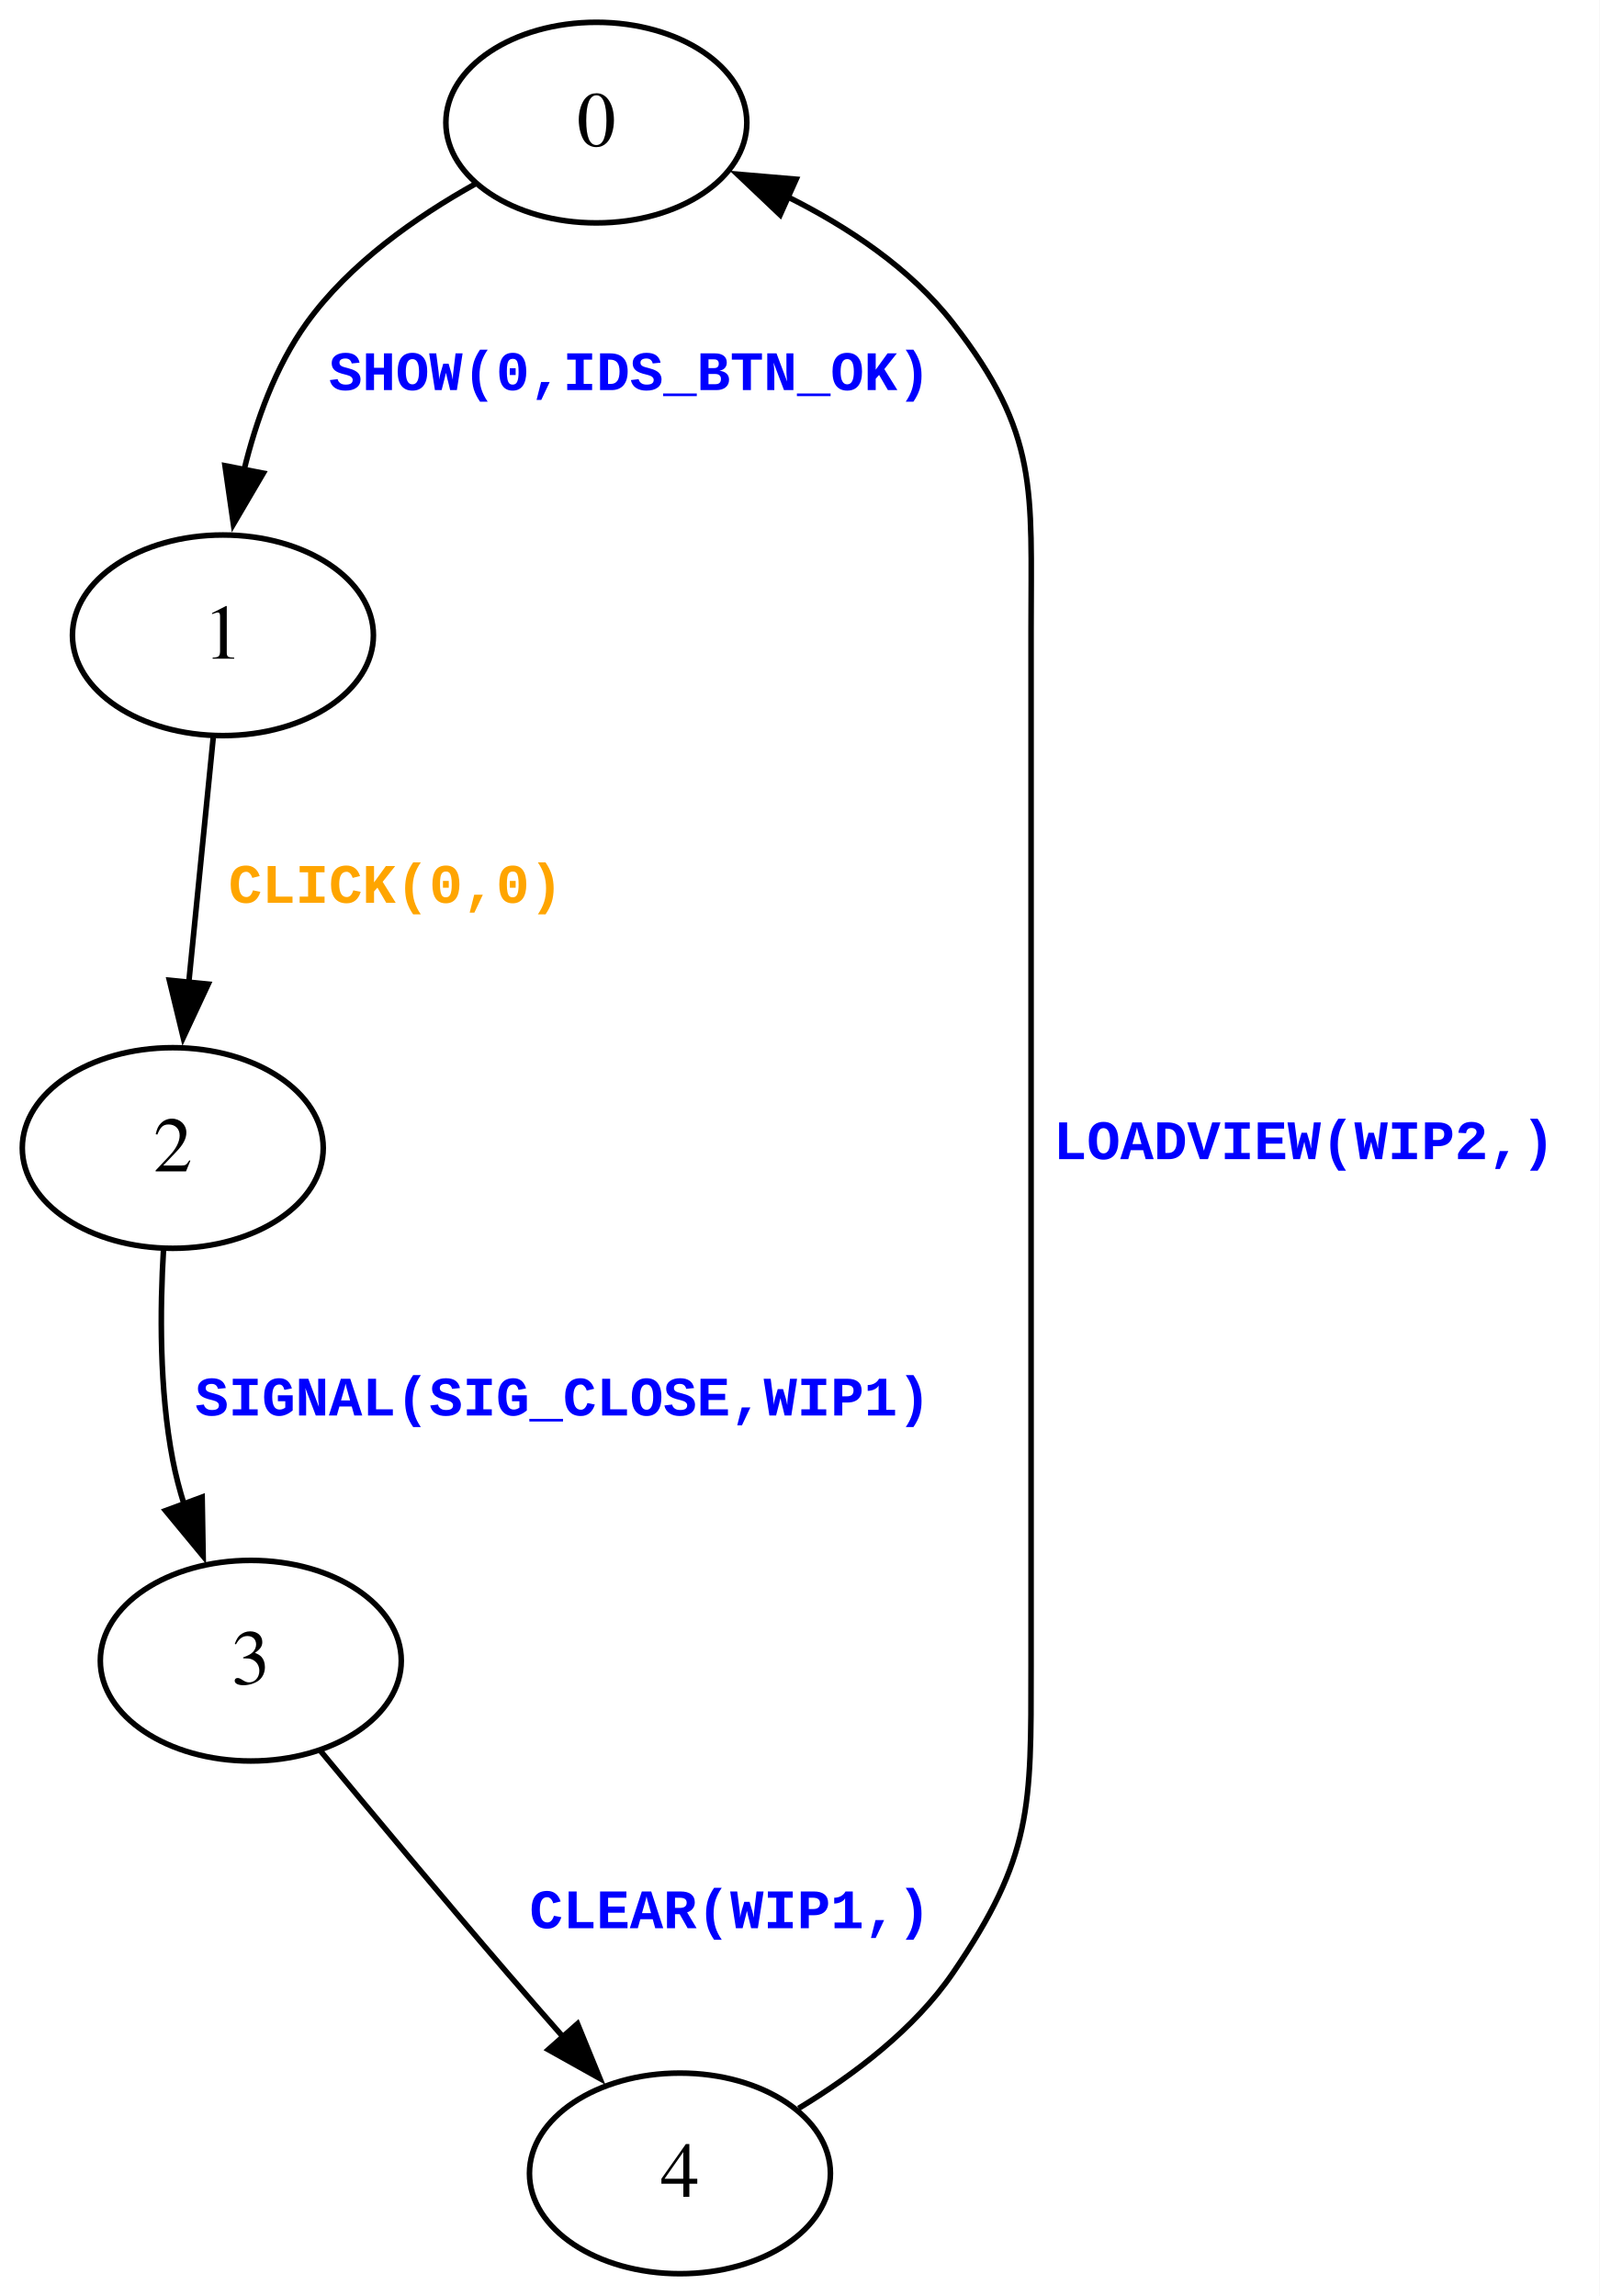
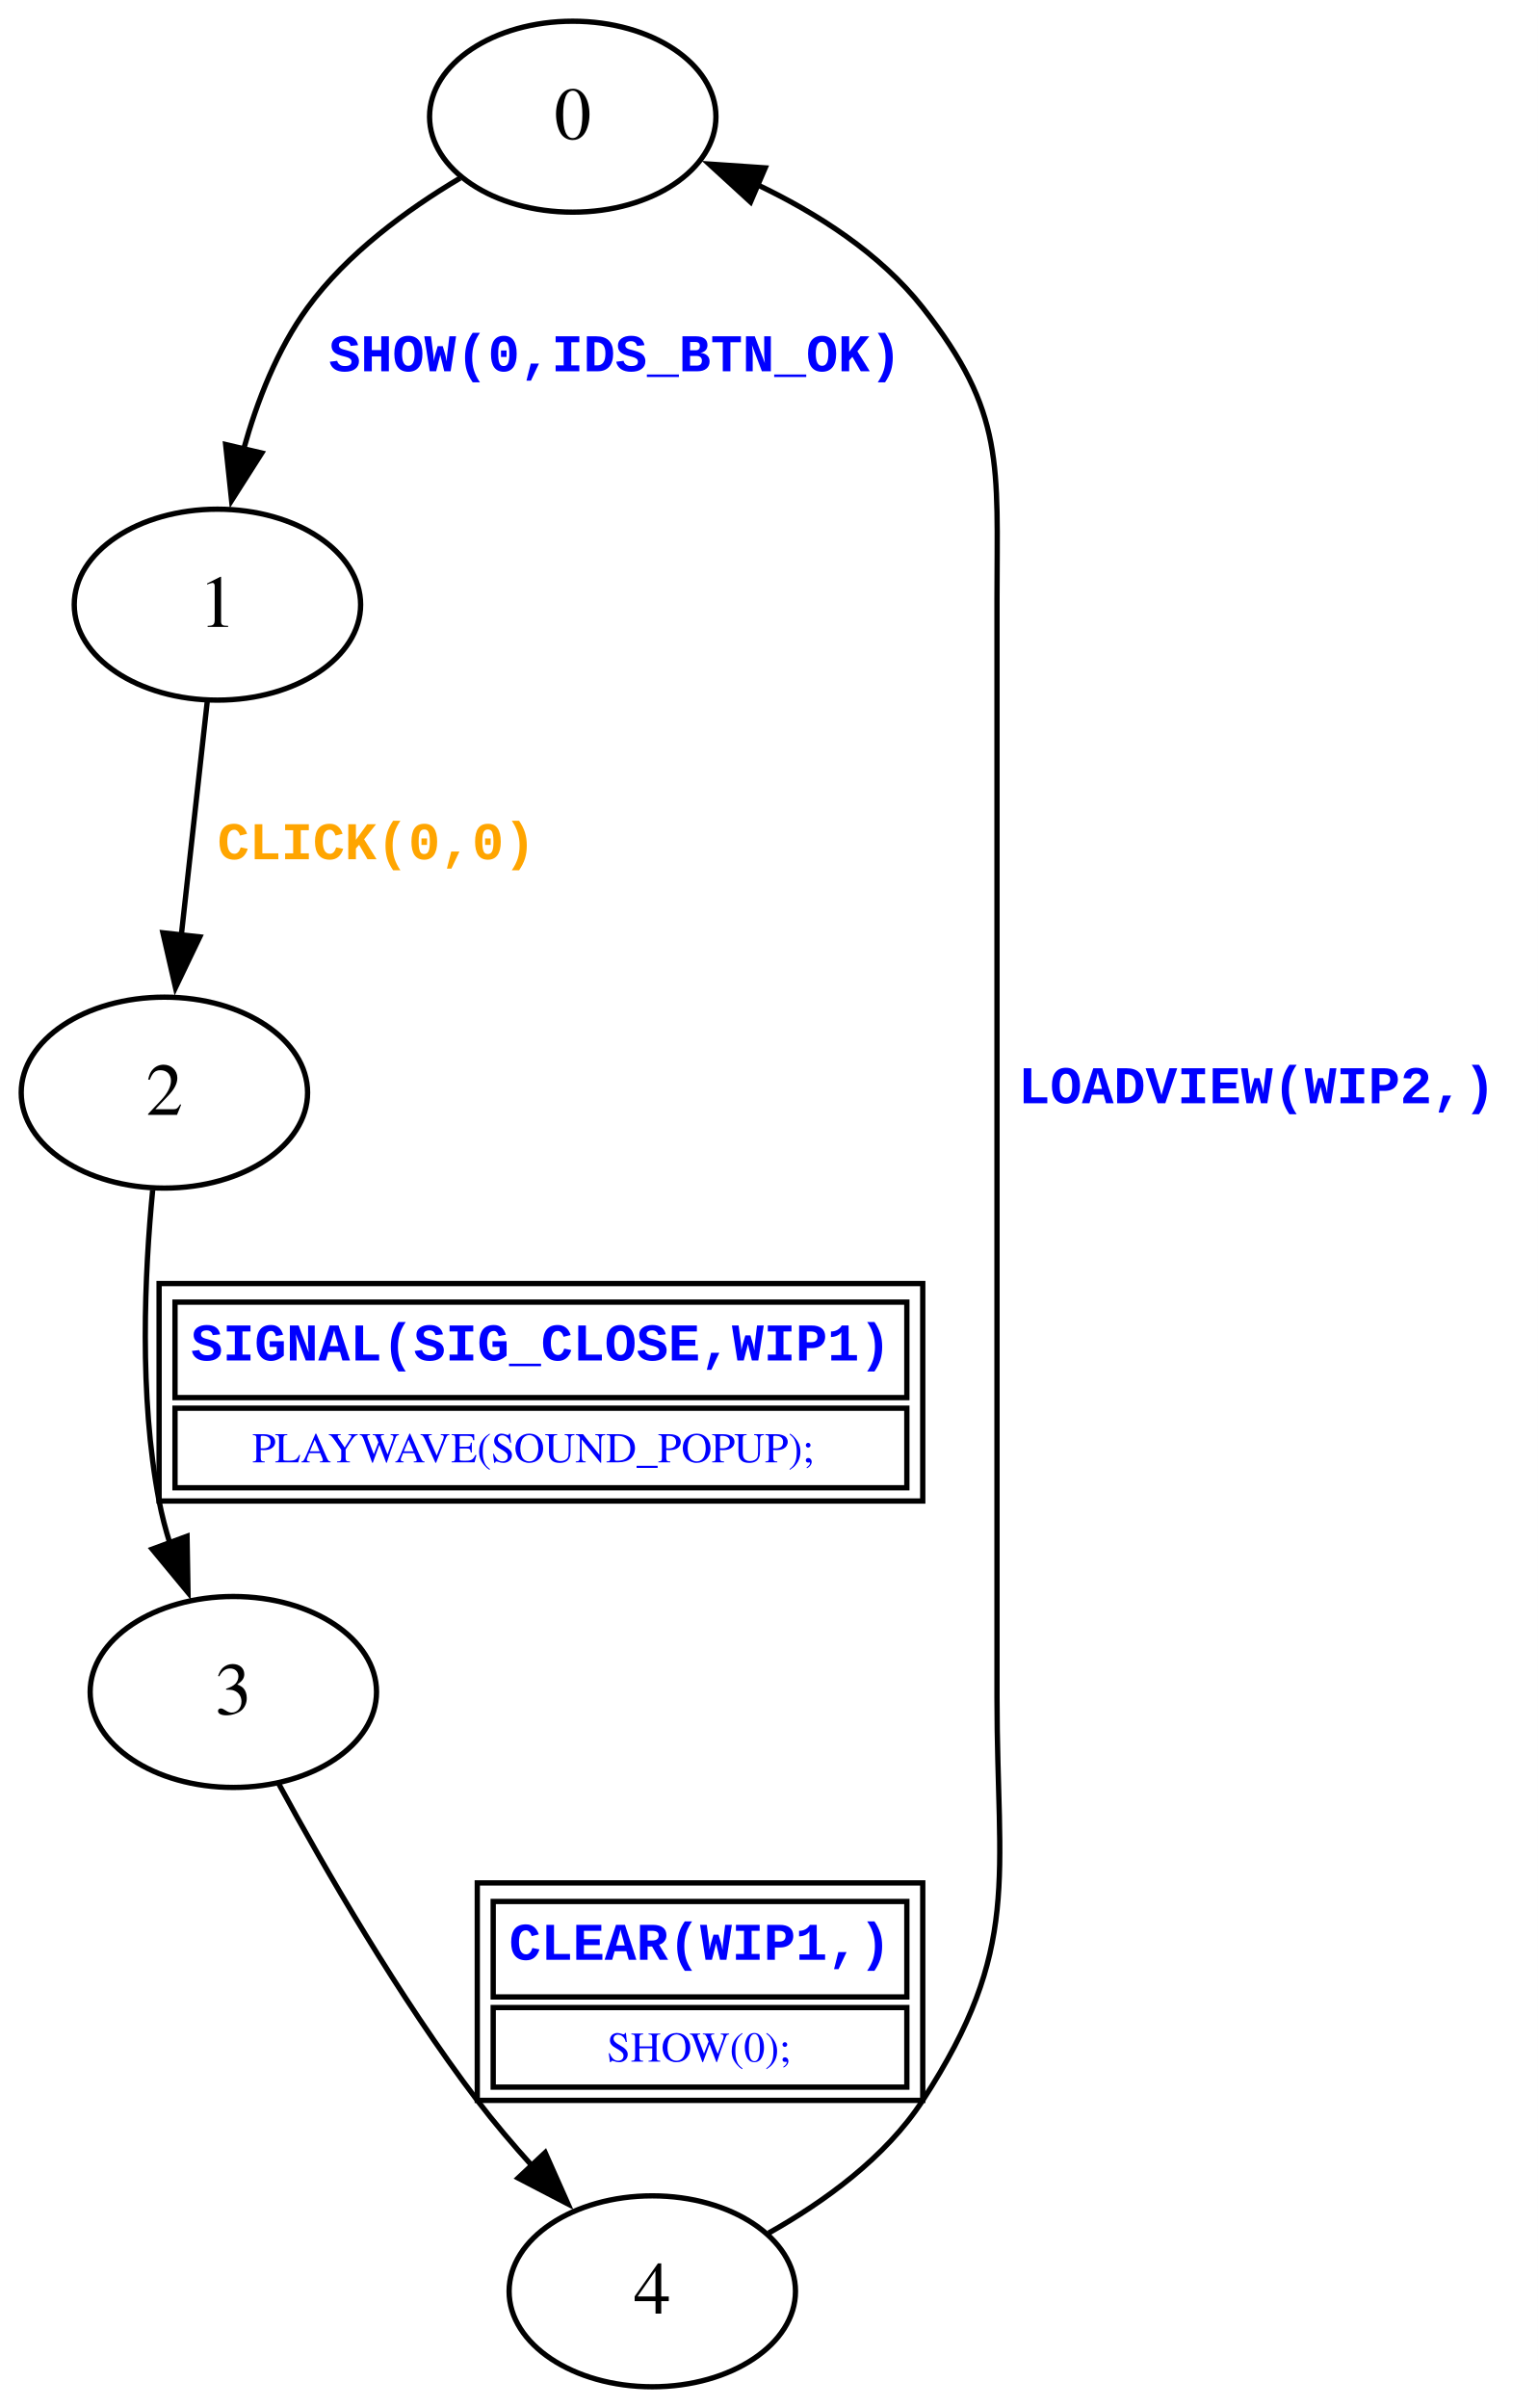
- <svg xmlns="http://www.w3.org/2000/svg" width="287pt" height="412pt" viewBox="0.00 0.00 287.00 412.00">
-   <g id="graph0" class="graph" transform="scale(1 1) rotate(0) translate(4 408)">
-     <polygon fill="white" stroke="none" points="-4,4 -4,-408 283,-408 283,4 -4,4" />
+ <svg xmlns="http://www.w3.org/2000/svg" width="290pt" height="454pt" viewBox="0.00 0.00 290.00 454.00">
+   <g id="graph0" class="graph" transform="scale(1 1) rotate(0) translate(4 450)">
+     <polygon fill="white" stroke="none" points="-4,4 -4,-450 286,-450 286,4 -4,4" />
    <g id="node1" class="node">
-       <ellipse fill="none" stroke="black" cx="103" cy="-386" rx="27" ry="18" />
-       <text text-anchor="middle" x="103" y="-381.8" font-family="Times,serif" font-size="14.00">0</text>
+       <ellipse fill="none" stroke="black" cx="104" cy="-428" rx="27" ry="18" />
+       <text text-anchor="middle" x="104" y="-423.8" font-family="Times,serif" font-size="14.00">0</text>
    </g>
    <g id="node2" class="node">
-       <ellipse fill="none" stroke="black" cx="36" cy="-294" rx="27" ry="18" />
-       <text text-anchor="middle" x="36" y="-289.8" font-family="Times,serif" font-size="14.00">1</text>
+       <ellipse fill="none" stroke="black" cx="37" cy="-336" rx="27" ry="18" />
+       <text text-anchor="middle" x="37" y="-331.8" font-family="Times,serif" font-size="14.00">1</text>
    </g>
    <g id="edge1" class="edge">
-       <path fill="none" stroke="black" d="M81.27,-374.99C70.71,-369.1 58.68,-360.7 51,-350 45.44,-342.25 41.94,-332.55 39.74,-323.46" />
-       <polygon fill="black" stroke="black" points="43.24,-323.09 37.88,-313.95 36.37,-324.43 43.24,-323.09" />
-       <text text-anchor="start" x="55" y="-338" font-family="Courier New" font-weight="bold" font-size="10.00" fill="blue">SHOW(0,IDS_BTN_OK)</text>
+       <path fill="none" stroke="black" d="M82.75,-416.41C72.75,-410.47 61.43,-402.19 54,-392 48.29,-384.16 44.46,-374.37 41.92,-365.22" />
+       <polygon fill="black" stroke="black" points="45.36,-364.59 39.67,-355.65 38.55,-366.19 45.36,-364.59" />
+       <text text-anchor="start" x="58" y="-380" font-family="Courier New" font-weight="bold" font-size="10.00" fill="blue">SHOW(0,IDS_BTN_OK)</text>
    </g>
    <g id="node3" class="node">
-       <ellipse fill="none" stroke="black" cx="27" cy="-202" rx="27" ry="18" />
-       <text text-anchor="middle" x="27" y="-197.8" font-family="Times,serif" font-size="14.00">2</text>
+       <ellipse fill="none" stroke="black" cx="27" cy="-244" rx="27" ry="18" />
+       <text text-anchor="middle" x="27" y="-239.8" font-family="Times,serif" font-size="14.00">2</text>
    </g>
    <g id="edge2" class="edge">
-       <path fill="none" stroke="black" d="M34.26,-275.65C33.02,-263.2 31.31,-246.14 29.87,-231.68" />
-       <polygon fill="black" stroke="black" points="33.36,-231.41 28.88,-221.81 26.39,-232.1 33.36,-231.41" />
-       <text text-anchor="start" x="37" y="-246" font-family="Courier New" font-weight="bold" font-size="10.00" fill="orange">CLICK(0,0)</text>
+       <path fill="none" stroke="black" d="M35.07,-317.65C33.69,-305.2 31.79,-288.14 30.19,-273.68" />
+       <polygon fill="black" stroke="black" points="33.67,-273.36 29.09,-263.8 26.72,-274.13 33.67,-273.36" />
+       <text text-anchor="start" x="37" y="-288" font-family="Courier New" font-weight="bold" font-size="10.00" fill="orange">CLICK(0,0)</text>
    </g>
    <g id="node4" class="node">
-       <ellipse fill="none" stroke="black" cx="41" cy="-110" rx="27" ry="18" />
-       <text text-anchor="middle" x="41" y="-105.8" font-family="Times,serif" font-size="14.00">3</text>
+       <ellipse fill="none" stroke="black" cx="40" cy="-131" rx="27" ry="18" />
+       <text text-anchor="middle" x="40" y="-126.8" font-family="Times,serif" font-size="14.00">3</text>
    </g>
    <g id="edge3" class="edge">
-       <path fill="none" stroke="black" d="M25.35,-183.99C24.69,-173.04 24.58,-158.56 27,-146 27.51,-143.34 28.22,-140.63 29.06,-137.95" />
-       <polygon fill="black" stroke="black" points="32.27,-139.36 32.45,-128.76 25.7,-136.93 32.27,-139.36" />
-       <text text-anchor="start" x="31" y="-154" font-family="Courier New" font-weight="bold" font-size="10.00" fill="blue">SIGNAL(SIG_CLOSE,WIP1)</text>
+       <path fill="none" stroke="black" d="M24.79,-225.62C23.28,-210.1 22.18,-186.82 26,-167 26.51,-164.34 27.22,-161.63 28.06,-158.95" />
+       <polygon fill="black" stroke="black" points="31.27,-160.36 31.45,-149.76 24.7,-157.93 31.27,-160.36" />
+       <polygon fill="none" stroke="black" points="29,-186.5 29,-204.5 167,-204.5 167,-186.5 29,-186.5" />
+       <text text-anchor="start" x="32" y="-193.5" font-family="Courier New" font-weight="bold" font-size="10.00" fill="blue">SIGNAL(SIG_CLOSE,WIP1)</text>
+       <polygon fill="none" stroke="black" points="29,-169.5 29,-184.5 167,-184.5 167,-169.5 29,-169.5" />
+       <text text-anchor="start" x="43.55" y="-174.3" font-family="Times,serif" font-size="8.00" fill="blue">PLAYWAVE(SOUND_POPUP);</text>
+       <polygon fill="none" stroke="black" points="26,-167 26,-208 170,-208 170,-167 26,-167" />
    </g>
    <g id="node5" class="node">
-       <ellipse fill="none" stroke="black" cx="118" cy="-18" rx="27" ry="18" />
-       <text text-anchor="middle" x="118" y="-13.8" font-family="Times,serif" font-size="14.00">4</text>
+       <ellipse fill="none" stroke="black" cx="119" cy="-18" rx="27" ry="18" />
+       <text text-anchor="middle" x="119" y="-13.8" font-family="Times,serif" font-size="14.00">4</text>
    </g>
    <g id="edge4" class="edge">
-       <path fill="none" stroke="black" d="M53.38,-93.96C62.58,-82.85 75.47,-67.4 87,-54 90.22,-50.26 93.65,-46.33 97.02,-42.5" />
-       <polygon fill="black" stroke="black" points="99.62,-44.85 103.63,-35.04 94.38,-40.21 99.62,-44.85" />
-       <text text-anchor="start" x="91" y="-62" font-family="Courier New" font-weight="bold" font-size="10.00" fill="blue">CLEAR(WIP1,)</text>
+       <path fill="none" stroke="black" d="M48.58,-113.64C57.18,-97.8 71.25,-73.4 86,-54 89.16,-49.85 92.74,-45.64 96.34,-41.65" />
+       <polygon fill="black" stroke="black" points="98.8,-44.15 103.1,-34.47 93.7,-39.36 98.8,-44.15" />
+       <polygon fill="none" stroke="black" points="89,-73.5 89,-91.5 167,-91.5 167,-73.5 89,-73.5" />
+       <text text-anchor="start" x="92" y="-80.5" font-family="Courier New" font-weight="bold" font-size="10.00" fill="blue">CLEAR(WIP1,)</text>
+       <polygon fill="none" stroke="black" points="89,-56.5 89,-71.5 167,-71.5 167,-56.5 89,-56.5" />
+       <text text-anchor="start" x="110.45" y="-61.3" font-family="Times,serif" font-size="8.00" fill="blue">SHOW(0);</text>
+       <polygon fill="none" stroke="black" points="86,-54 86,-95 170,-95 170,-54 86,-54" />
    </g>
    <g id="edge5" class="edge">
-       <path fill="none" stroke="black" d="M139.29,-29.67C149.08,-35.59 160.04,-43.82 167,-54 181.24,-74.82 181,-83.78 181,-109 181,-295 181,-295 181,-295 181,-320.22 182.46,-330.07 167,-350 159.35,-359.86 148.11,-367.31 137.18,-372.75" />
-       <polygon fill="black" stroke="black" points="135.98,-369.45 128.3,-376.74 138.85,-375.84 135.98,-369.45" />
-       <text text-anchor="start" x="185" y="-200" font-family="Courier New" font-weight="bold" font-size="10.00" fill="blue">LOADVIEW(WIP2,)</text>
+       <path fill="none" stroke="black" d="M140.95,-28.99C151.34,-34.83 162.98,-43.19 170,-54 188.7,-82.81 184,-95.65 184,-130 184,-337 184,-337 184,-337 184,-362.22 185.59,-372.17 170,-392 161.96,-402.23 150.09,-409.81 138.62,-415.26" />
+       <polygon fill="black" stroke="black" points="137.53,-411.92 129.72,-419.07 140.29,-418.35 137.53,-411.92" />
+       <text text-anchor="start" x="188" y="-242" font-family="Courier New" font-weight="bold" font-size="10.00" fill="blue">LOADVIEW(WIP2,)</text>
    </g>
  </g>
</svg>
